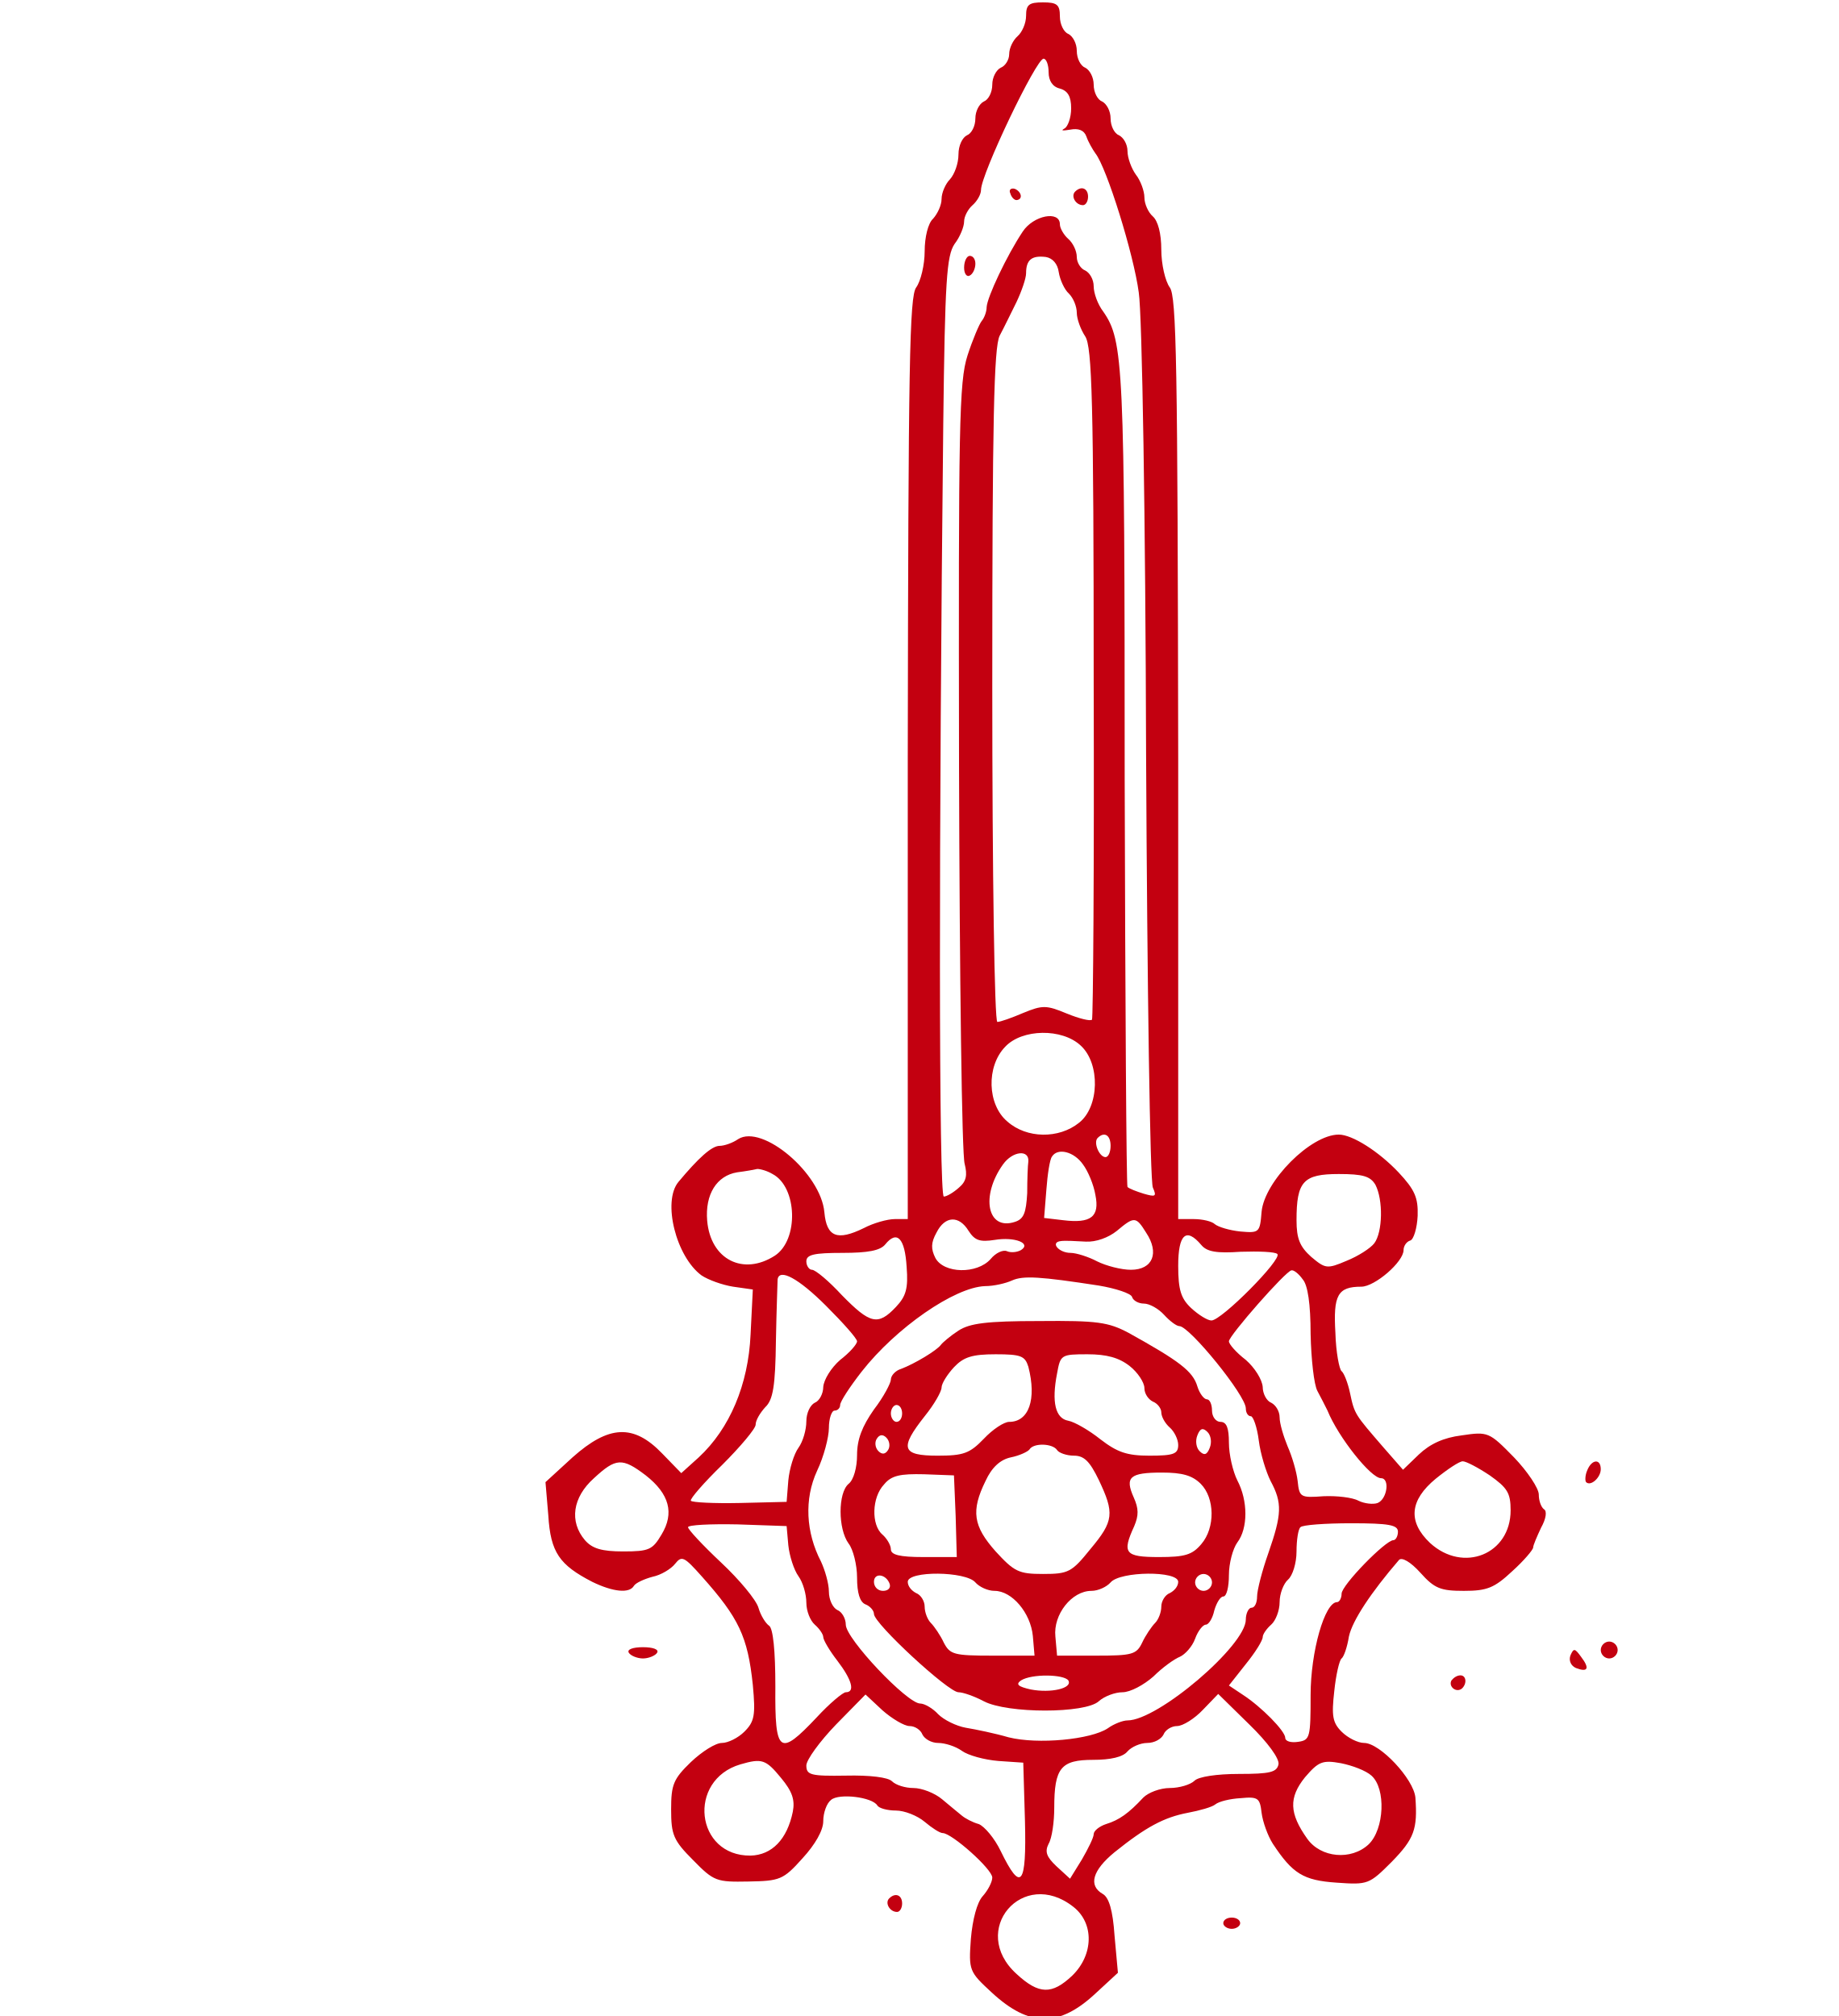
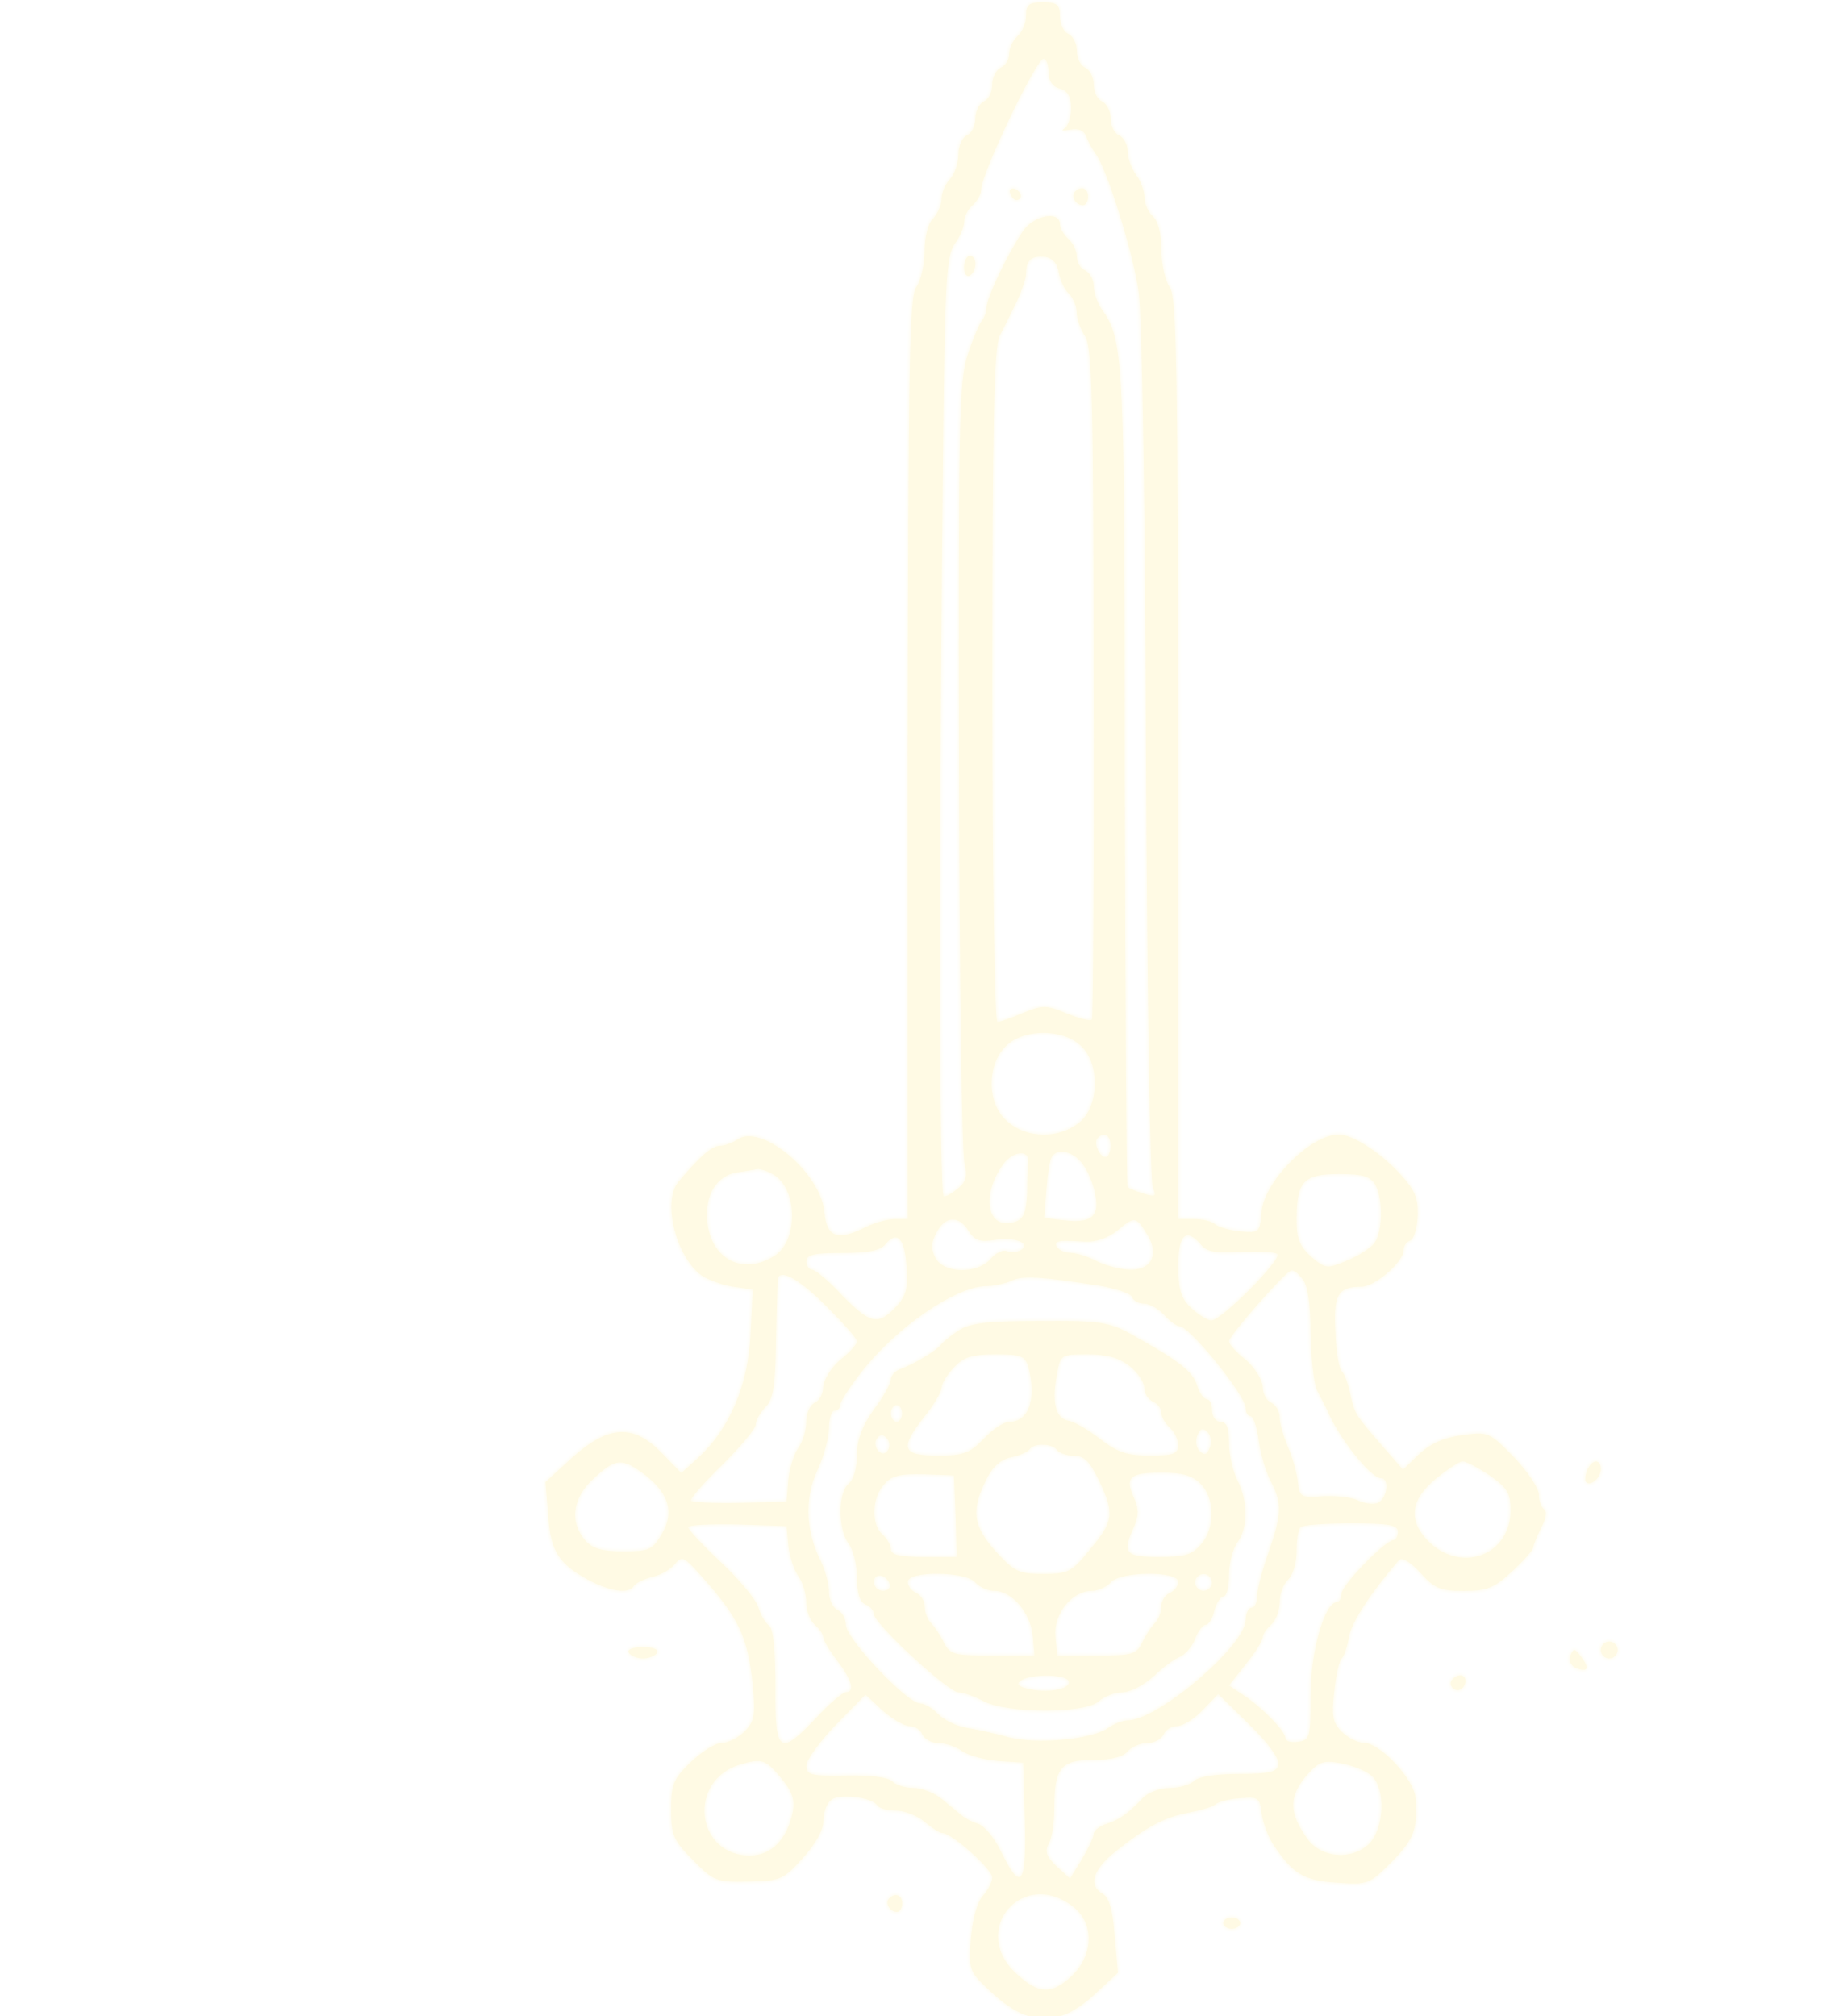
<svg xmlns="http://www.w3.org/2000/svg" version="1.0" width="372pt" height="408pt" viewBox="0 0 372 408" preserveAspectRatio="xMidYMid meet">
-   <g transform="translate(.133,420) scale(0.114,-0.114)" fill="#C30010" stroke="none">
+   <defs>
+     <filter id="glow-effect" x="-50%" y="-50%" width="200%" height="200%">
+       <feGaussianBlur in="SourceGraphic" stdDeviation="4" result="blur" />
+       <feFlood flood-color="#FFFAE4" result="color" />
+       <feComposite in="color" in2="blur" operator="in" result="glow" />
+       <feMerge>
+         <feMergeNode in="glow" />
+         <feMergeNode in="SourceGraphic" />
+       </feMerge>
+     </filter>
+   </defs>
+   <g transform="translate(.133,420) scale(0.114,-0.114)" fill="#FFFAE4" stroke="none" filter="url(#glow-effect)">
    <path d="M1795 3821 c-6 -11 9 -23 19 -14 9 9 7 23 -3 23 -6 0 -12 -4 -16 -9z" />
    <path d="M1700 3785 c0 -16 9 -19 34 -9 20 8 11 24 -15 24 -10 0 -19 -7 -19 -15z" />
    <path d="M1820 3656 c0 -13 -7 -29 -15 -36 -8 -7 -15 -21 -15 -32 0 -10 -7 -21 -15 -24 -8 -4 -15 -17 -15 -30 0 -14 -7 -27 -15 -30 -8 -4 -15 -17 -15 -30 0 -14 -7 -27 -15 -30 -8 -4 -15 -18 -15 -34 0 -16 -7 -35 -15 -44 -8 -8 -15 -24 -15 -35 0 -11 -7 -26 -15 -35 -9 -8 -15 -33 -15 -58 0 -24 -7 -53 -15 -64 -12 -16 -14 -134 -15 -836 l0 -818 -23 0 c-13 0 -38 -7 -55 -16 -47 -23 -66 -16 -70 28 -6 69 -110 157 -153 130 -10 -7 -25 -12 -33 -12 -14 0 -38 -22 -73 -64 -29 -35 -4 -133 41 -166 12 -8 37 -17 56 -20 l35 -5 -4 -80 c-4 -89 -37 -167 -92 -218 l-31 -28 -34 35 c-51 53 -95 50 -159 -7 l-48 -44 5 -59 c4 -66 20 -88 78 -118 37 -18 66 -21 74 -7 3 5 18 12 33 16 15 3 33 14 40 23 12 15 16 13 48 -23 65 -73 81 -106 90 -192 5 -54 3 -65 -15 -83 -11 -11 -29 -20 -40 -20 -11 0 -35 -15 -55 -34 -31 -30 -35 -40 -35 -84 0 -45 4 -55 39 -90 37 -38 42 -39 98 -38 56 1 62 3 96 41 23 25 37 50 37 66 0 15 6 32 14 38 14 12 73 5 82 -10 3 -5 18 -9 33 -9 15 0 38 -9 51 -20 13 -11 27 -20 32 -20 16 0 88 -64 88 -79 0 -8 -8 -23 -17 -33 -10 -11 -18 -41 -21 -76 -4 -56 -3 -58 37 -95 67 -62 120 -62 185 -1 l39 36 -6 66 c-3 45 -10 68 -21 74 -26 15 -18 42 21 74 56 45 88 62 130 70 21 4 43 10 49 15 6 5 26 10 45 11 31 3 34 0 37 -26 2 -16 11 -41 20 -55 35 -53 54 -65 113 -69 56 -4 58 -3 98 37 40 41 46 58 42 114 -3 33 -63 97 -91 97 -11 0 -29 9 -40 20 -16 16 -18 28 -13 72 3 29 9 55 13 58 4 3 10 20 13 39 6 28 39 78 89 136 5 5 20 -3 38 -23 25 -28 36 -32 77 -32 41 0 54 5 86 35 20 18 37 38 37 42 0 4 7 20 14 35 9 16 11 30 5 33 -5 4 -9 15 -9 26 0 11 -20 41 -44 66 -44 45 -46 46 -93 39 -32 -4 -56 -15 -76 -34 l-28 -27 -35 40 c-50 58 -51 58 -59 96 -4 19 -11 36 -15 39 -4 3 -10 33 -11 68 -4 67 4 82 46 82 24 0 75 44 75 65 0 7 5 15 12 17 6 2 12 22 13 44 1 32 -5 46 -34 77 -35 37 -82 67 -106 67 -50 0 -132 -83 -137 -137 -3 -37 -4 -38 -38 -35 -19 2 -39 8 -45 13 -5 5 -22 9 -37 9 l-28 0 0 818 c-1 702 -3 820 -15 836 -8 11 -15 41 -15 67 0 29 -6 51 -15 59 -8 7 -15 22 -15 34 0 11 -7 30 -15 40 -8 11 -15 30 -15 42 0 12 -7 24 -15 28 -8 3 -15 16 -15 30 0 13 -7 26 -15 30 -8 3 -15 16 -15 30 0 13 -7 26 -15 30 -8 3 -15 16 -15 30 0 13 -7 26 -15 30 -8 3 -15 17 -15 31 0 21 -5 25 -30 25 -25 0 -30 -4 -30 -24z m40 -100 c0 -15 7 -26 20 -29 14 -4 20 -14 20 -35 0 -17 -6 -33 -12 -36 -7 -4 -3 -4 10 -2 15 3 25 -1 29 -12 3 -9 11 -23 16 -30 20 -25 68 -179 77 -247 6 -38 12 -407 13 -820 2 -412 7 -758 12 -769 7 -16 5 -17 -16 -11 -13 4 -26 9 -29 12 -2 2 -4 329 -5 726 0 735 -2 776 -38 828 -10 13 -17 33 -17 45 0 12 -7 24 -15 28 -8 3 -15 14 -15 24 0 11 -7 25 -15 32 -8 7 -15 19 -15 26 0 25 -47 16 -66 -13 -28 -42 -63 -116 -64 -134 0 -8 -4 -19 -9 -25 -4 -5 -16 -33 -25 -61 -15 -47 -16 -123 -15 -730 1 -373 5 -690 10 -705 5 -20 3 -31 -10 -42 -10 -9 -22 -16 -27 -16 -9 0 -9 637 -1 1371 3 256 6 299 20 320 10 13 17 31 17 40 0 9 7 22 15 29 8 7 15 19 15 27 0 28 98 233 111 233 5 0 9 -11 9 -24z m18 -355 c2 -13 10 -31 18 -38 8 -8 14 -23 14 -34 0 -11 7 -30 15 -42 12 -19 15 -112 15 -616 1 -326 -1 -595 -3 -597 -3 -3 -23 2 -45 11 -36 15 -43 15 -77 1 -21 -9 -41 -16 -46 -16 -5 0 -9 261 -9 596 0 475 3 601 13 622 8 15 21 42 30 60 9 19 17 42 17 51 0 24 10 32 35 29 12 -2 21 -12 23 -27z m39 -1373 c35 -32 33 -109 -3 -137 -36 -29 -93 -28 -127 2 -36 30 -38 98 -4 133 30 32 101 33 134 2z m53 -178 c0 -11 -4 -20 -9 -20 -11 0 -22 26 -14 34 12 12 23 5 23 -14z m-146 -28 c-1 -6 -2 -32 -2 -56 -2 -35 -6 -46 -22 -51 -49 -16 -61 46 -21 102 17 24 47 27 45 5z m97 -5 c9 -12 19 -36 22 -54 8 -39 -8 -51 -57 -45 l-34 4 4 50 c2 27 6 54 10 59 10 16 39 9 55 -14z m-551 -17 c44 -23 47 -117 4 -145 -56 -36 -114 -7 -120 62 -4 47 17 80 53 86 16 2 32 5 36 6 5 0 17 -3 27 -9z m1070 -19 c14 -27 13 -84 -2 -104 -7 -9 -29 -23 -49 -31 -35 -15 -38 -14 -63 7 -20 18 -26 32 -26 65 0 69 12 82 75 82 43 0 56 -4 65 -19z m-722 -82 c11 -17 20 -20 46 -16 36 6 66 -6 47 -18 -7 -4 -18 -5 -25 -2 -7 3 -20 -3 -29 -14 -24 -27 -83 -26 -98 2 -8 16 -8 27 2 45 15 30 40 31 57 3z m315 -3 c24 -36 12 -66 -27 -66 -17 0 -44 7 -60 15 -15 8 -37 15 -47 15 -21 0 -37 19 -17 21 7 1 27 0 44 -1 18 -1 40 7 55 19 31 26 34 26 52 -3z m-425 -61 c3 -38 -1 -52 -19 -71 -32 -34 -46 -30 -96 21 -23 25 -47 45 -53 45 -5 0 -10 7 -10 15 0 12 14 15 64 15 45 0 67 4 76 15 21 26 35 11 38 -40z m523 39 c10 -12 27 -15 70 -12 32 1 61 0 65 -4 9 -9 -99 -118 -117 -118 -7 0 -23 10 -36 22 -18 17 -23 32 -23 75 0 56 14 69 41 37z m180 -61 c9 -10 14 -44 14 -97 1 -45 6 -90 12 -101 6 -11 14 -27 18 -35 19 -47 77 -120 95 -120 16 0 11 -37 -6 -44 -8 -3 -24 -1 -34 4 -11 6 -39 9 -62 8 -41 -3 -43 -2 -46 27 -2 17 -10 44 -18 62 -7 17 -14 40 -14 51 0 11 -7 22 -15 26 -8 3 -15 16 -15 28 -1 13 -14 34 -30 48 -17 13 -30 28 -30 33 0 10 101 125 111 126 4 1 13 -6 20 -16z m-846 -47 c30 -30 55 -58 55 -63 0 -5 -13 -20 -30 -33 -16 -14 -29 -35 -30 -48 0 -12 -7 -25 -15 -28 -8 -4 -15 -18 -15 -33 0 -15 -6 -36 -14 -47 -8 -11 -16 -37 -18 -58 l-3 -38 -83 -2 c-46 -1 -85 1 -87 4 -2 3 23 32 56 64 32 32 59 64 59 71 0 8 8 21 17 31 14 13 18 38 19 118 1 56 3 104 3 109 3 20 37 2 86 -47z m484 36 c30 -5 57 -14 59 -20 2 -7 12 -12 21 -12 10 0 26 -9 36 -20 10 -11 22 -20 27 -20 18 0 118 -123 118 -146 0 -8 4 -14 9 -14 4 0 11 -19 14 -43 3 -24 13 -56 21 -72 21 -39 20 -59 -4 -128 -11 -31 -20 -66 -20 -77 0 -11 -4 -20 -10 -20 -5 0 -10 -10 -10 -21 0 -46 -156 -179 -210 -179 -8 0 -24 -6 -35 -14 -30 -20 -124 -29 -176 -16 -24 7 -58 14 -76 17 -17 3 -39 14 -49 24 -9 10 -24 19 -32 19 -23 0 -132 115 -132 140 0 11 -7 23 -15 26 -8 4 -15 18 -15 33 0 14 -7 38 -14 53 -27 52 -30 111 -7 161 12 25 21 60 21 76 0 17 5 31 10 31 6 0 10 5 10 10 0 6 17 32 38 59 61 78 165 150 219 152 16 0 37 5 48 10 20 9 50 7 154 -9z m-804 -337 c42 -33 51 -67 28 -105 -16 -27 -22 -30 -68 -30 -38 0 -55 5 -68 20 -28 33 -22 76 16 110 39 36 50 37 92 5z m1498 0 c31 -22 37 -31 37 -62 0 -78 -84 -112 -143 -58 -40 38 -36 76 10 114 21 17 42 31 48 31 6 0 27 -11 48 -25z m-1245 -124 c2 -19 10 -44 18 -55 8 -11 14 -32 14 -47 0 -15 7 -32 15 -39 8 -7 15 -17 15 -22 0 -5 11 -24 25 -42 26 -34 32 -56 15 -56 -5 0 -29 -20 -52 -45 -66 -70 -74 -64 -73 55 0 64 -4 103 -11 108 -6 4 -15 18 -19 32 -4 14 -34 50 -66 80 -33 31 -59 59 -59 63 0 4 39 6 88 5 l87 -3 3 -34z m1082 24 c0 -8 -4 -15 -8 -15 -14 0 -92 -80 -92 -95 0 -8 -4 -15 -8 -15 -22 0 -47 -88 -47 -165 0 -75 -1 -80 -22 -83 -13 -2 -23 1 -23 7 0 12 -42 55 -76 77 l-24 16 30 38 c17 21 30 42 30 48 0 5 7 15 15 22 8 7 15 25 15 40 0 15 7 33 15 40 8 7 15 29 15 50 0 20 3 40 7 43 3 4 44 7 90 7 67 0 83 -3 83 -15z m-867 -345 c10 0 20 -7 23 -15 4 -8 16 -15 28 -15 12 0 31 -6 42 -14 11 -8 40 -16 65 -18 l44 -3 3 -103 c3 -116 -7 -128 -43 -54 -11 23 -29 44 -39 48 -11 3 -24 10 -30 15 -6 5 -22 18 -35 29 -13 11 -36 20 -51 20 -14 0 -31 5 -38 12 -7 7 -39 11 -82 10 -62 -1 -70 1 -70 18 0 10 24 43 53 73 l52 53 30 -28 c17 -15 39 -28 48 -28z m655 -68 c-3 -14 -15 -17 -70 -17 -40 0 -72 -5 -79 -12 -7 -7 -27 -13 -44 -13 -17 0 -38 -8 -47 -17 -26 -28 -43 -40 -66 -47 -12 -4 -22 -12 -22 -18 0 -6 -10 -26 -21 -45 l-21 -34 -24 22 c-18 17 -21 26 -14 40 6 10 10 39 10 64 0 71 12 85 69 85 31 0 53 5 61 15 7 8 23 15 35 15 13 0 25 7 29 15 3 8 14 15 24 15 10 0 31 13 46 29 l27 28 55 -54 c33 -32 54 -61 52 -71z m-883 -24 c20 -24 25 -39 21 -60 -10 -49 -37 -77 -75 -78 -98 -1 -113 134 -18 162 38 11 45 9 72 -24z m1048 4 c26 -23 23 -95 -5 -122 -31 -29 -85 -24 -109 10 -32 45 -33 73 -4 109 24 28 31 31 64 25 20 -4 44 -13 54 -22z m-529 -233 c37 -29 36 -85 -2 -122 -36 -34 -59 -34 -99 3 -85 77 11 190 101 119z" />
    <path d="M1792 3341 c2 -7 7 -12 11 -12 12 1 9 15 -3 20 -7 2 -11 -2 -8 -8z" />
    <path d="M1907 3344 c-8 -8 1 -24 14 -24 5 0 9 7 9 15 0 15 -12 20 -23 9z" />
    <path d="M1710 3209 c0 -11 5 -17 10 -14 6 3 10 13 10 21 0 8 -4 14 -10 14 -5 0 -10 -9 -10 -21z" />
    <path d="M1700 1322 c-14 -9 -28 -21 -31 -25 -7 -10 -47 -34 -71 -43 -10 -3 -18 -12 -18 -19 0 -6 -13 -31 -30 -53 -21 -30 -30 -53 -30 -81 0 -22 -6 -44 -15 -51 -19 -16 -19 -80 0 -106 8 -10 15 -38 15 -60 0 -28 5 -44 15 -48 8 -3 15 -11 15 -17 0 -17 132 -139 150 -139 8 0 28 -7 45 -16 42 -22 180 -22 204 0 10 9 29 16 42 16 14 0 38 13 55 28 16 16 37 31 47 35 9 4 22 18 27 32 5 14 14 25 19 25 5 0 12 11 15 25 4 14 11 25 16 25 6 0 10 17 10 38 0 21 7 47 15 58 19 25 19 74 0 110 -8 16 -15 46 -15 67 0 26 -4 37 -15 37 -8 0 -15 9 -15 20 0 11 -4 20 -9 20 -5 0 -13 10 -17 23 -8 27 -32 45 -122 95 -36 19 -55 22 -159 21 -93 0 -123 -4 -143 -17z m124 -64 c15 -58 1 -98 -34 -98 -9 0 -29 -13 -45 -30 -25 -26 -36 -30 -82 -30 -64 0 -68 13 -23 70 17 21 30 44 30 51 0 7 10 23 22 36 17 18 32 23 74 23 45 0 52 -3 58 -22z m180 1 c14 -11 26 -29 26 -39 0 -10 7 -20 15 -24 8 -3 15 -12 15 -19 0 -8 7 -20 15 -27 8 -7 15 -21 15 -31 0 -16 -8 -19 -51 -19 -40 0 -57 6 -87 29 -20 16 -46 31 -57 33 -23 4 -30 33 -20 84 6 33 7 34 54 34 34 0 56 -6 75 -21z m-404 -84 c0 -8 -4 -15 -10 -15 -5 0 -10 7 -10 15 0 8 5 15 10 15 6 0 10 -7 10 -15z m546 -61 c-5 -13 -10 -14 -18 -6 -6 6 -8 18 -4 28 5 13 10 14 18 6 6 -6 8 -18 4 -28z m-571 -4 c-5 -8 -11 -8 -17 -2 -6 6 -7 16 -3 22 5 8 11 8 17 2 6 -6 7 -16 3 -22z m300 0 c3 -5 17 -10 30 -10 18 0 28 -10 44 -43 28 -59 27 -73 -15 -123 -33 -41 -39 -44 -84 -44 -43 0 -51 4 -84 40 -40 45 -44 72 -18 125 11 24 26 38 45 42 15 3 30 10 33 14 7 12 41 11 49 -1z m-180 -117 l2 -73 -59 0 c-43 0 -58 4 -58 14 0 7 -7 19 -15 26 -20 17 -19 66 3 89 13 16 29 19 71 18 l53 -2 3 -72z m435 57 c25 -25 26 -78 1 -107 -16 -19 -29 -23 -75 -23 -61 0 -66 7 -44 55 8 19 8 31 -1 51 -16 36 -7 44 50 44 36 0 54 -5 69 -20z m-552 -178 c2 -7 -3 -12 -12 -12 -9 0 -16 7 -16 16 0 17 22 14 28 -4z m152 3 c7 -8 22 -15 34 -15 31 0 64 -39 68 -80 l3 -35 -75 0 c-68 0 -75 2 -86 23 -6 13 -17 29 -23 35 -6 6 -11 19 -11 29 0 10 -7 21 -15 24 -8 4 -15 12 -15 20 0 20 103 19 120 -1z m360 1 c0 -8 -7 -16 -15 -20 -8 -3 -15 -14 -15 -24 0 -10 -5 -23 -11 -29 -6 -6 -17 -22 -23 -35 -10 -21 -18 -23 -81 -23 l-70 0 -3 34 c-4 39 29 81 64 81 12 0 27 7 34 15 17 20 120 21 120 1z m60 -1 c0 -8 -7 -15 -15 -15 -8 0 -15 7 -15 15 0 8 7 15 15 15 8 0 15 -7 15 -15z m-255 -174 c8 -14 -31 -23 -67 -16 -22 5 -27 9 -17 16 19 12 76 11 84 0z" />
    <path d="M2816 1074 c-4 -9 -4 -19 -2 -21 8 -8 26 8 26 23 0 19 -16 18 -24 -2z" />
    <path d="M2840 755 c0 -8 7 -15 15 -15 8 0 15 7 15 15 0 8 -7 15 -15 15 -8 0 -15 -7 -15 -15z" />
    <path d="M1115 750 c3 -5 15 -10 25 -10 10 0 22 5 25 10 4 6 -7 10 -25 10 -18 0 -29 -4 -25 -10z" />
    <path d="M2786 745 c-3 -9 1 -18 10 -22 21 -8 25 -1 9 20 -11 15 -13 16 -19 2z" />
    <path d="M2575 701 c-6 -11 9 -23 19 -14 9 9 7 23 -3 23 -6 0 -12 -4 -16 -9z" />
    <path d="M1577 314 c-8 -8 1 -24 14 -24 5 0 9 7 9 15 0 15 -12 20 -23 9z" />
    <path d="M2170 270 c0 -5 7 -10 15 -10 8 0 15 5 15 10 0 6 -7 10 -15 10 -8 0 -15 -4 -15 -10z" />
    <path d="M2036 42 c-3 -6 -1 -14 5 -17 15 -10 25 3 12 16 -7 7 -13 7 -17 1z" />
  </g>
</svg>
